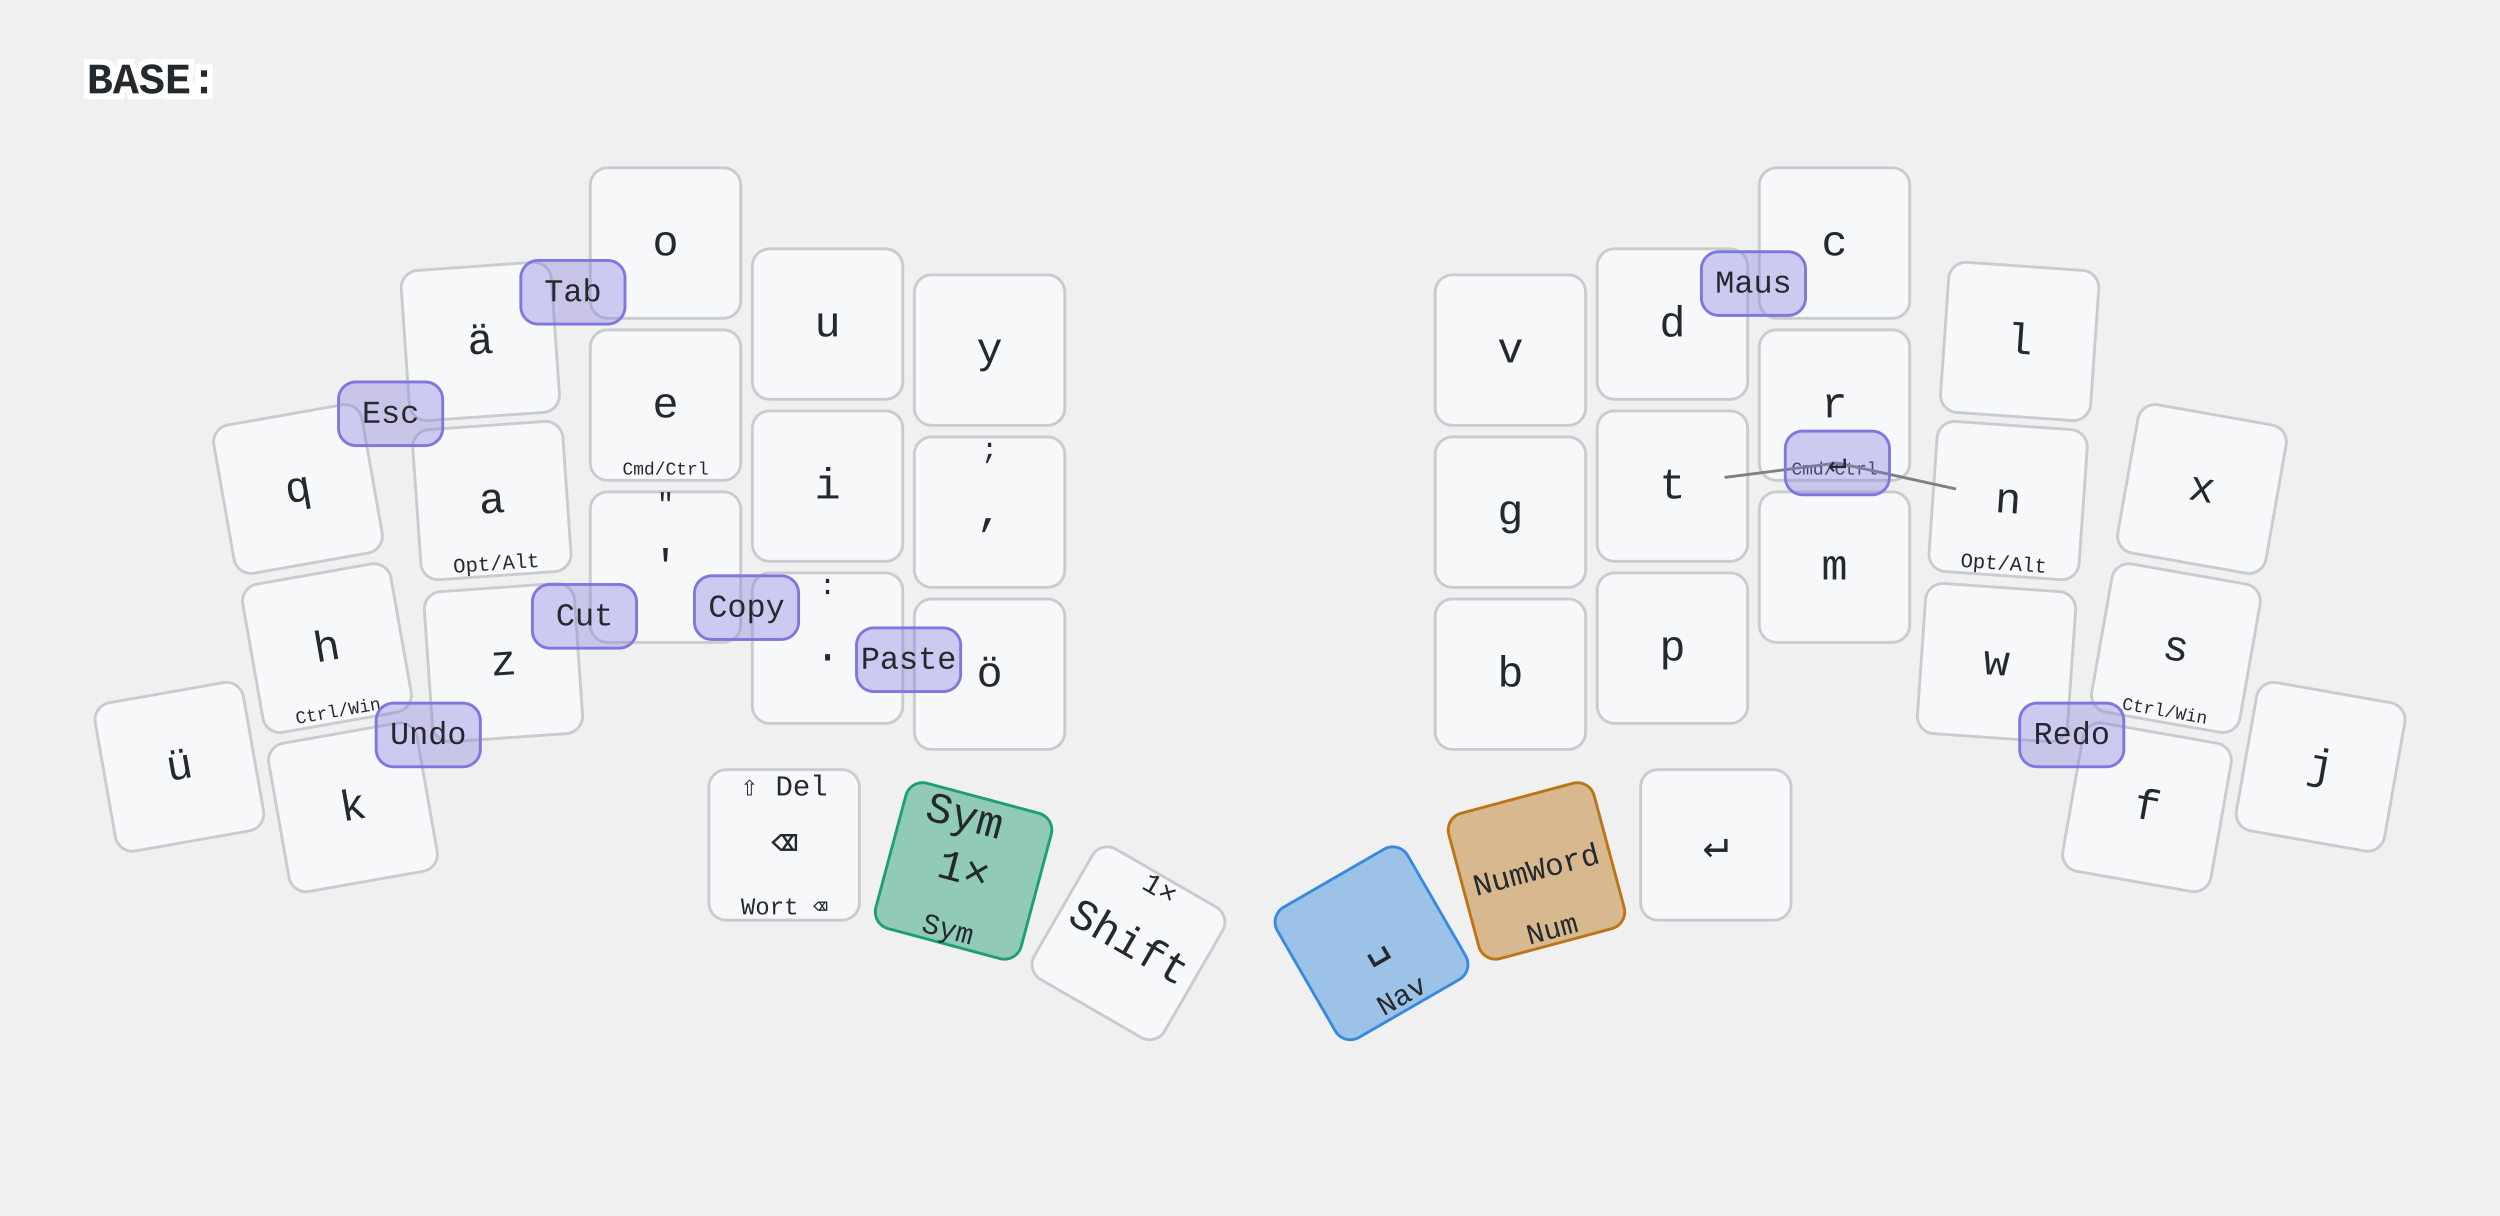
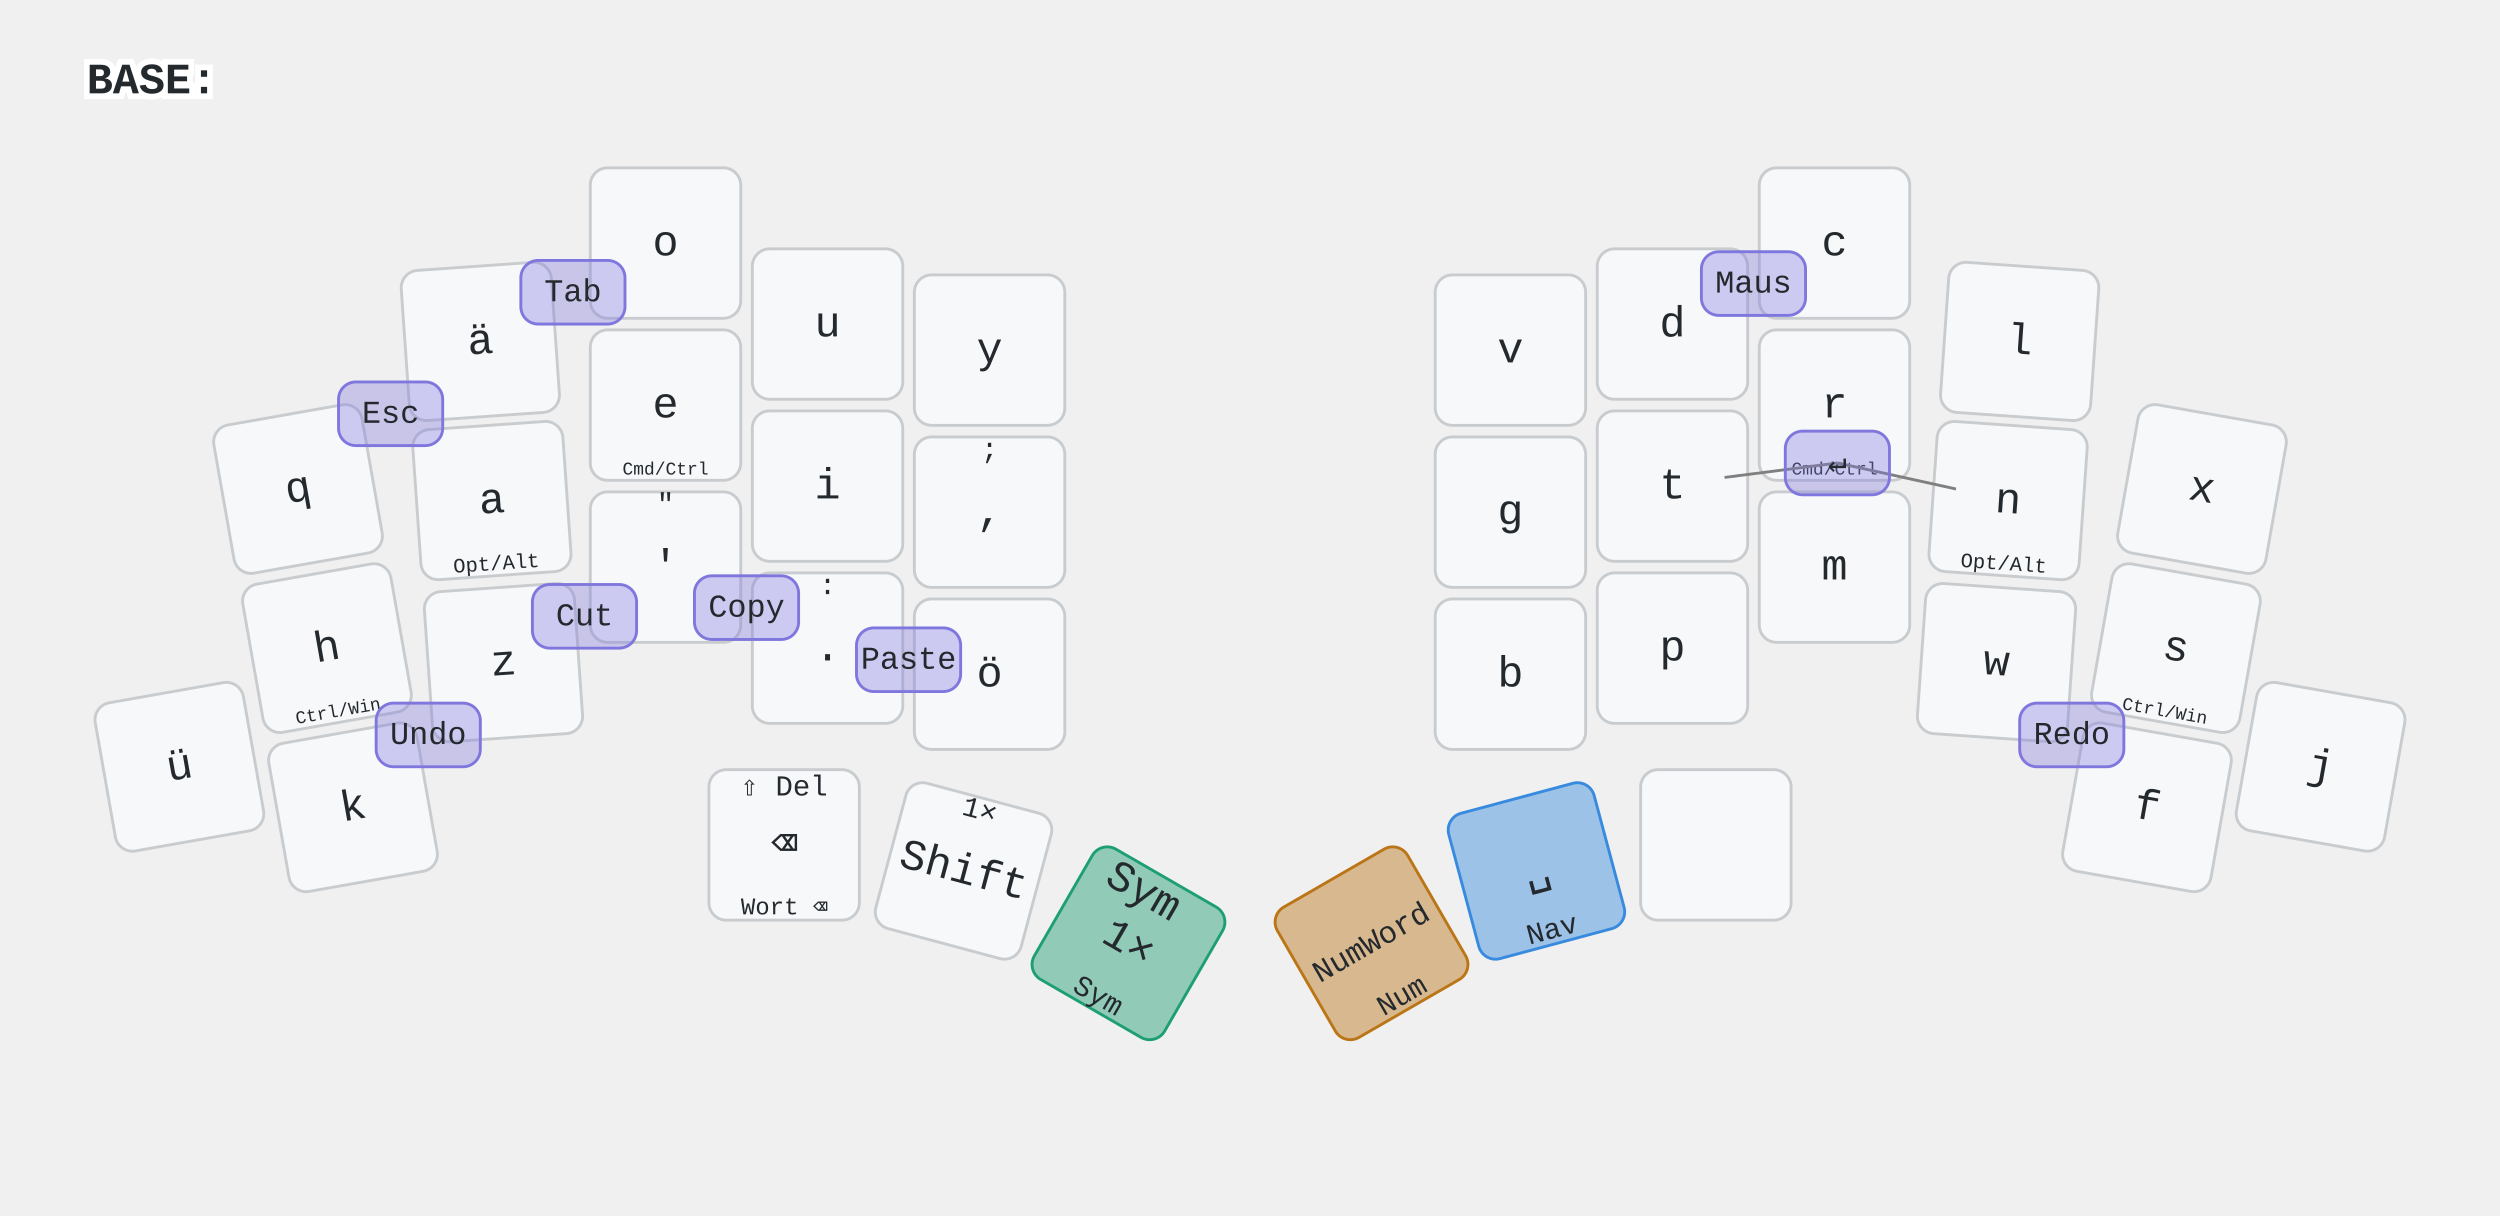
<svg xmlns="http://www.w3.org/2000/svg" width="1728" height="840" viewBox="0 0 864 420" class="keymap">
  <style>/* inherit to force styles through use tags */
svg path {
    fill: inherit;
}

/* font and background color specifications */
svg.keymap {
    font-family: SFMono-Regular,Consolas,Liberation Mono,Menlo,monospace;
    font-size: 14px;
    font-kerning: normal;
    text-rendering: optimizeLegibility;
    fill: #24292e;
}

/* default key styling */
rect.key {
    fill: #f6f8fa;
}

rect.key, rect.combo {
    stroke: #c9cccf;
    stroke-width: 1;
}

/* default key side styling, only used is draw_key_sides is set */
rect.side {
    filter: brightness(90%);
}

/* color accent for combo boxes */
rect.combo, rect.combo-separate {
    fill: #cdf;
}

/* color accent for held keys */
rect.held, rect.combo.held {
    fill: #fdd;
}

/* color accent for ghost (optional) keys */
rect.ghost, rect.combo.ghost {
    stroke-dasharray: 4, 4;
    stroke-width: 2;
}

text {
    text-anchor: middle;
    dominant-baseline: middle;
}

/* styling for layer labels */
text.label {
    font-weight: bold;
    text-anchor: start;
    stroke: white;
    stroke-width: 4;
    paint-order: stroke;
}

/* styling for optional footer */
text.footer {
    text-anchor: end;
    dominant-baseline: auto;
    stroke: white;
    stroke-width: 4;
    paint-order: stroke;
}

/* styling for combo tap, and key non-tap label text */
text.combo, text.hold, text.shifted, text.left, text.right {
    font-size: 11px;
}

text.hold {
    text-anchor: middle;
    dominant-baseline: auto;
}

text.shifted {
    text-anchor: middle;
    dominant-baseline: hanging;
}

text.left {
    text-anchor: start;
}

text.right {
    text-anchor: end;
}

text.layer-activator {
    text-decoration: underline;
}

/* styling for hold/shifted label text in combo box */
text.combo.hold, text.combo.shifted, text.combo.left, text.combo.right {
    font-size: 8px;
}

/* lighter symbol for transparent keys */
text.trans {
    fill: #7b7e81;
}

/* styling for combo dendrons */
path.combo {
    stroke-width: 1;
    stroke: gray;
    fill: none;
}

/* Start Tabler Icons Cleanup */
/* cannot use height/width with glyphs */
.icon-tabler &gt; path {
    fill: inherit;
    stroke: inherit;
    stroke-width: 2;
}
/* hide tabler's default box */
.icon-tabler &gt; path[stroke="none"][fill="none"] {
    visibility: hidden;
}
/* End Tabler Icons Cleanup */

@media (prefers-color-scheme: dark) {
svg.keymap { fill: #d1d6db; }
rect.key { fill: #3f4750; }
rect.key, rect.combo { stroke: #60666c; }
rect.combo, rect.combo-separate { fill: #1f3d7a; }
rect.held, rect.combo.held { fill: #854747; }
text.label, text.footer { stroke: black; }
text.trans { fill: #7e8184; }
path.combo { stroke: #7f7f7f; }

}

rect.key { stroke-width: 1; }
text { font-size: 15px; }
text.hold, text.shifted { font-size: 10px; }
rect.combo { fill: #7F77DD; fill-opacity: .35; stroke: #7F77DD; }

.layer-NAV rect.key.lay { fill: #378ADD; fill-opacity: .22; stroke: #378ADD; }
rect.key.trig-NAV { fill: #378ADD; fill-opacity: .45; stroke: #378ADD; }
rect.key.held.trig-NAV { stroke-width: 4; }

.layer-SYM rect.key.lay { fill: #1D9E75; fill-opacity: .22; stroke: #1D9E75; }
rect.key.trig-SYM { fill: #1D9E75; fill-opacity: .45; stroke: #1D9E75; }
rect.key.held.trig-SYM { stroke-width: 4; }

.layer-NUM rect.key.lay { fill: #BA7517; fill-opacity: .22; stroke: #BA7517; }
rect.key.trig-NUM { fill: #BA7517; fill-opacity: .45; stroke: #BA7517; }
rect.key.held.trig-NUM { stroke-width: 4; }

.layer-MOUSE rect.key.lay { fill: #D4537E; fill-opacity: .22; stroke: #D4537E; }
rect.key.trig-MOUSE { fill: #D4537E; fill-opacity: .45; stroke: #D4537E; }
rect.key.held.trig-MOUSE { stroke-width: 4; }

.layer-SYS rect.key.lay { fill: #888780; fill-opacity: .22; stroke: #888780; }
rect.key.trig-SYS { fill: #888780; fill-opacity: .45; stroke: #888780; }
rect.key.held.trig-SYS { stroke-width: 4; }
</style>
  <g transform="translate(30, 0)" class="layer-BASE">
    <text x="0" y="28" class="label" id="BASE">BASE:</text>
    <g transform="translate(0, 56)">
      <g transform="translate(73, 113) rotate(-10.0)" class="key keypos-0">
        <rect rx="6" ry="6" x="-26" y="-26" width="52" height="52" class="key" />
        <text x="0" y="0" class="key tap">q</text>
      </g>
      <g transform="translate(136, 62) rotate(-4.0)" class="key keypos-1">
        <rect rx="6" ry="6" x="-26" y="-26" width="52" height="52" class="key" />
        <text x="0" y="0" class="key tap">ä</text>
      </g>
      <g transform="translate(200, 28)" class="key keypos-2">
        <rect rx="6" ry="6" x="-26" y="-26" width="52" height="52" class="key" />
        <text x="0" y="0" class="key tap">o</text>
      </g>
      <g transform="translate(256, 56)" class="key keypos-3">
        <rect rx="6" ry="6" x="-26" y="-26" width="52" height="52" class="key" />
        <text x="0" y="0" class="key tap">u</text>
      </g>
      <g transform="translate(312, 65)" class="key keypos-4">
        <rect rx="6" ry="6" x="-26" y="-26" width="52" height="52" class="key" />
        <text x="0" y="0" class="key tap">y</text>
      </g>
      <g transform="translate(492, 65)" class="key keypos-5">
        <rect rx="6" ry="6" x="-26" y="-26" width="52" height="52" class="key" />
        <text x="0" y="0" class="key tap">v</text>
      </g>
      <g transform="translate(548, 56)" class="key keypos-6">
        <rect rx="6" ry="6" x="-26" y="-26" width="52" height="52" class="key" />
        <text x="0" y="0" class="key tap">d</text>
      </g>
      <g transform="translate(604, 28)" class="key keypos-7">
        <rect rx="6" ry="6" x="-26" y="-26" width="52" height="52" class="key" />
        <text x="0" y="0" class="key tap">c</text>
      </g>
      <g transform="translate(668, 62) rotate(4.0)" class="key keypos-8">
        <rect rx="6" ry="6" x="-26" y="-26" width="52" height="52" class="key" />
        <text x="0" y="0" class="key tap">l</text>
      </g>
      <g transform="translate(731, 113) rotate(10.0)" class="key keypos-9">
        <rect rx="6" ry="6" x="-26" y="-26" width="52" height="52" class="key" />
        <text x="0" y="0" class="key tap">x</text>
      </g>
      <g transform="translate(83, 168) rotate(-10.0)" class="key keypos-10">
        <rect rx="6" ry="6" x="-26" y="-26" width="52" height="52" class="key" />
        <text x="0" y="0" class="key tap">h</text>
        <text x="0" y="24" class="key hold">
          <tspan style="font-size: 62%">Ctrl/Win</tspan>
        </text>
      </g>
      <g transform="translate(140, 117) rotate(-4.0)" class="key keypos-11">
        <rect rx="6" ry="6" x="-26" y="-26" width="52" height="52" class="key" />
        <text x="0" y="0" class="key tap">a</text>
        <text x="0" y="24" class="key hold">
          <tspan style="font-size: 71%">Opt/Alt</tspan>
        </text>
      </g>
      <g transform="translate(200, 84)" class="key keypos-12">
        <rect rx="6" ry="6" x="-26" y="-26" width="52" height="52" class="key" />
        <text x="0" y="0" class="key tap">e</text>
        <text x="0" y="24" class="key hold">
          <tspan style="font-size: 62%">Cmd/Ctrl</tspan>
        </text>
      </g>
      <g transform="translate(256, 112)" class="key keypos-13">
        <rect rx="6" ry="6" x="-26" y="-26" width="52" height="52" class="key" />
        <text x="0" y="0" class="key tap">i</text>
      </g>
      <g transform="translate(312, 121)" class="key keypos-14">
        <rect rx="6" ry="6" x="-26" y="-26" width="52" height="52" class="key" />
        <text x="0" y="0" class="key tap">,</text>
        <text x="0" y="-24" class="key shifted">;</text>
      </g>
      <g transform="translate(492, 121)" class="key keypos-15">
        <rect rx="6" ry="6" x="-26" y="-26" width="52" height="52" class="key" />
        <text x="0" y="0" class="key tap">g</text>
      </g>
      <g transform="translate(548, 112)" class="key keypos-16">
        <rect rx="6" ry="6" x="-26" y="-26" width="52" height="52" class="key" />
        <text x="0" y="0" class="key tap">t</text>
      </g>
      <g transform="translate(604, 84)" class="key keypos-17">
        <rect rx="6" ry="6" x="-26" y="-26" width="52" height="52" class="key" />
        <text x="0" y="0" class="key tap">r</text>
        <text x="0" y="24" class="key hold">
          <tspan style="font-size: 62%">Cmd/Ctrl</tspan>
        </text>
      </g>
      <g transform="translate(664, 117) rotate(4.0)" class="key keypos-18">
        <rect rx="6" ry="6" x="-26" y="-26" width="52" height="52" class="key" />
        <text x="0" y="0" class="key tap">n</text>
        <text x="0" y="24" class="key hold">
          <tspan style="font-size: 71%">Opt/Alt</tspan>
        </text>
      </g>
      <g transform="translate(722, 168) rotate(10.0)" class="key keypos-19">
        <rect rx="6" ry="6" x="-26" y="-26" width="52" height="52" class="key" />
        <text x="0" y="0" class="key tap">s</text>
        <text x="0" y="24" class="key hold">
          <tspan style="font-size: 62%">Ctrl/Win</tspan>
        </text>
      </g>
      <g transform="translate(32, 209) rotate(-10.0)" class="key keypos-20">
        <rect rx="6" ry="6" x="-26" y="-26" width="52" height="52" class="key" />
        <text x="0" y="0" class="key tap">ü</text>
      </g>
      <g transform="translate(92, 223) rotate(-10.0)" class="key keypos-21">
        <rect rx="6" ry="6" x="-26" y="-26" width="52" height="52" class="key" />
        <text x="0" y="0" class="key tap">k</text>
      </g>
      <g transform="translate(144, 173) rotate(-4.0)" class="key keypos-22">
        <rect rx="6" ry="6" x="-26" y="-26" width="52" height="52" class="key" />
        <text x="0" y="0" class="key tap">z</text>
      </g>
      <g transform="translate(200, 140)" class="key keypos-23">
        <rect rx="6" ry="6" x="-26" y="-26" width="52" height="52" class="key" />
        <text x="0" y="0" class="key tap">'</text>
        <text x="0" y="-24" class="key shifted">"</text>
      </g>
      <g transform="translate(256, 168)" class="key keypos-24">
        <rect rx="6" ry="6" x="-26" y="-26" width="52" height="52" class="key" />
        <text x="0" y="0" class="key tap">.</text>
        <text x="0" y="-24" class="key shifted">:</text>
      </g>
      <g transform="translate(312, 177)" class="key keypos-25">
        <rect rx="6" ry="6" x="-26" y="-26" width="52" height="52" class="key" />
        <text x="0" y="0" class="key tap">ö</text>
      </g>
      <g transform="translate(492, 177)" class="key keypos-26">
        <rect rx="6" ry="6" x="-26" y="-26" width="52" height="52" class="key" />
        <text x="0" y="0" class="key tap">b</text>
      </g>
      <g transform="translate(548, 168)" class="key keypos-27">
        <rect rx="6" ry="6" x="-26" y="-26" width="52" height="52" class="key" />
        <text x="0" y="0" class="key tap">p</text>
      </g>
      <g transform="translate(604, 140)" class="key keypos-28">
        <rect rx="6" ry="6" x="-26" y="-26" width="52" height="52" class="key" />
        <text x="0" y="0" class="key tap">m</text>
      </g>
      <g transform="translate(660, 173) rotate(4.0)" class="key keypos-29">
        <rect rx="6" ry="6" x="-26" y="-26" width="52" height="52" class="key" />
        <text x="0" y="0" class="key tap">w</text>
      </g>
      <g transform="translate(712, 223) rotate(10.0)" class="key keypos-30">
        <rect rx="6" ry="6" x="-26" y="-26" width="52" height="52" class="key" />
        <text x="0" y="0" class="key tap">f</text>
      </g>
      <g transform="translate(772, 209) rotate(10.0)" class="key keypos-31">
        <rect rx="6" ry="6" x="-26" y="-26" width="52" height="52" class="key" />
        <text x="0" y="0" class="key tap">j</text>
      </g>
      <g transform="translate(241, 236)" class="key keypos-32">
        <rect rx="6" ry="6" x="-26" y="-26" width="52" height="52" class="key" />
        <text x="0" y="0" class="key tap">⌫</text>
        <text x="0" y="24" class="key hold">
          <tspan style="font-size: 83%">Wort ⌫</tspan>
        </text>
        <text x="0" y="-24" class="key shifted">⇧ Del</text>
      </g>
-       <g transform="translate(303, 245) rotate(15.0)" class="key trig-SYM keypos-33">
+       <g transform="translate(303, 245) rotate(15.0)" class="key keypos-33">
+         <rect rx="6" ry="6" x="-26" y="-26" width="52" height="52" class="key" />
+         <text x="0" y="0" class="key tap">Shift</text>
+         <text x="0" y="-24" class="key shifted">1×</text>
+       </g>
+       <g transform="translate(360, 270) rotate(30.0)" class="key trig-SYM keypos-34">
        <rect rx="6" ry="6" x="-26" y="-26" width="52" height="52" class="key trig-SYM" />
        <text x="0" y="0" class="key trig-SYM tap">
          <tspan x="0" dy="-1.2em">Sym</tspan>
          <tspan x="0" dy="1.2em">1×</tspan>
        </text>
        <text x="0" y="24" class="key trig-SYM hold">Sym</text>
      </g>
-       <g transform="translate(360, 270) rotate(30.0)" class="key keypos-34">
-         <rect rx="6" ry="6" x="-26" y="-26" width="52" height="52" class="key" />
-         <text x="0" y="0" class="key tap">Shift</text>
-         <text x="0" y="-24" class="key shifted">1×</text>
-       </g>
-       <g transform="translate(444, 270) rotate(-30.0)" class="key trig-NAV keypos-35">
+       <g transform="translate(444, 270) rotate(-30.0)" class="key trig-NUM keypos-35">
+         <rect rx="6" ry="6" x="-26" y="-26" width="52" height="52" class="key trig-NUM" />
+         <text x="0" y="0" class="key trig-NUM tap">
+           <tspan style="font-size: 71%">NumWord</tspan>
+         </text>
+         <text x="0" y="24" class="key trig-NUM hold">Num</text>
+       </g>
+       <g transform="translate(501, 245) rotate(-15.0)" class="key trig-NAV keypos-36">
        <rect rx="6" ry="6" x="-26" y="-26" width="52" height="52" class="key trig-NAV" />
        <text x="0" y="0" class="key trig-NAV tap">␣</text>
        <text x="0" y="24" class="key trig-NAV hold">Nav</text>
      </g>
-       <g transform="translate(501, 245) rotate(-15.0)" class="key trig-NUM keypos-36">
-         <rect rx="6" ry="6" x="-26" y="-26" width="52" height="52" class="key trig-NUM" />
-         <text x="0" y="0" class="key trig-NUM tap">
-           <tspan style="font-size: 71%">NumWord</tspan>
-         </text>
-         <text x="0" y="24" class="key trig-NUM hold">Num</text>
-       </g>
      <g transform="translate(563, 236)" class="key keypos-37">
        <rect rx="6" ry="6" x="-26" y="-26" width="52" height="52" class="key" />
-         <text x="0" y="0" class="key tap">↵</text>
      </g>
      <g class="combo combo combopos-0">
        <rect rx="6" ry="6" x="87" y="76" width="36" height="22" class="combo combo" />
        <text x="105" y="87" class="combo combo tap">Esc</text>
      </g>
      <g class="combo combo combopos-1">
        <rect rx="6" ry="6" x="150" y="34" width="36" height="22" class="combo combo" />
        <text x="168" y="45" class="combo combo tap">Tab</text>
      </g>
      <g class="combo combo combopos-2">
        <path d="M605,104 l-39,5" class="combo" />
        <path d="M605,104 l41,9" class="combo" />
        <rect rx="6" ry="6" x="587" y="93" width="36" height="22" class="combo combo" />
        <text x="605" y="104" class="combo combo tap">↵</text>
      </g>
      <g class="combo combo combopos-3">
        <rect rx="6" ry="6" x="558" y="31" width="36" height="22" class="combo combo" />
        <text x="576" y="42" class="combo combo tap">Maus</text>
      </g>
      <g class="combo combo combopos-4">
        <rect rx="6" ry="6" x="100" y="187" width="36" height="22" class="combo combo" />
        <text x="118" y="198" class="combo combo tap">Undo</text>
      </g>
      <g class="combo combo combopos-5">
        <rect rx="6" ry="6" x="154" y="146" width="36" height="22" class="combo combo" />
        <text x="172" y="157" class="combo combo tap">Cut</text>
      </g>
      <g class="combo combo combopos-6">
        <rect rx="6" ry="6" x="210" y="143" width="36" height="22" class="combo combo" />
        <text x="228" y="154" class="combo combo tap">Copy</text>
      </g>
      <g class="combo combo combopos-7">
        <rect rx="6" ry="6" x="266" y="161" width="36" height="22" class="combo combo" />
        <text x="284" y="172" class="combo combo tap">Paste</text>
      </g>
      <g class="combo combo combopos-8">
        <rect rx="6" ry="6" x="668" y="187" width="36" height="22" class="combo combo" />
        <text x="686" y="198" class="combo combo tap">Redo</text>
      </g>
    </g>
  </g>
</svg>
